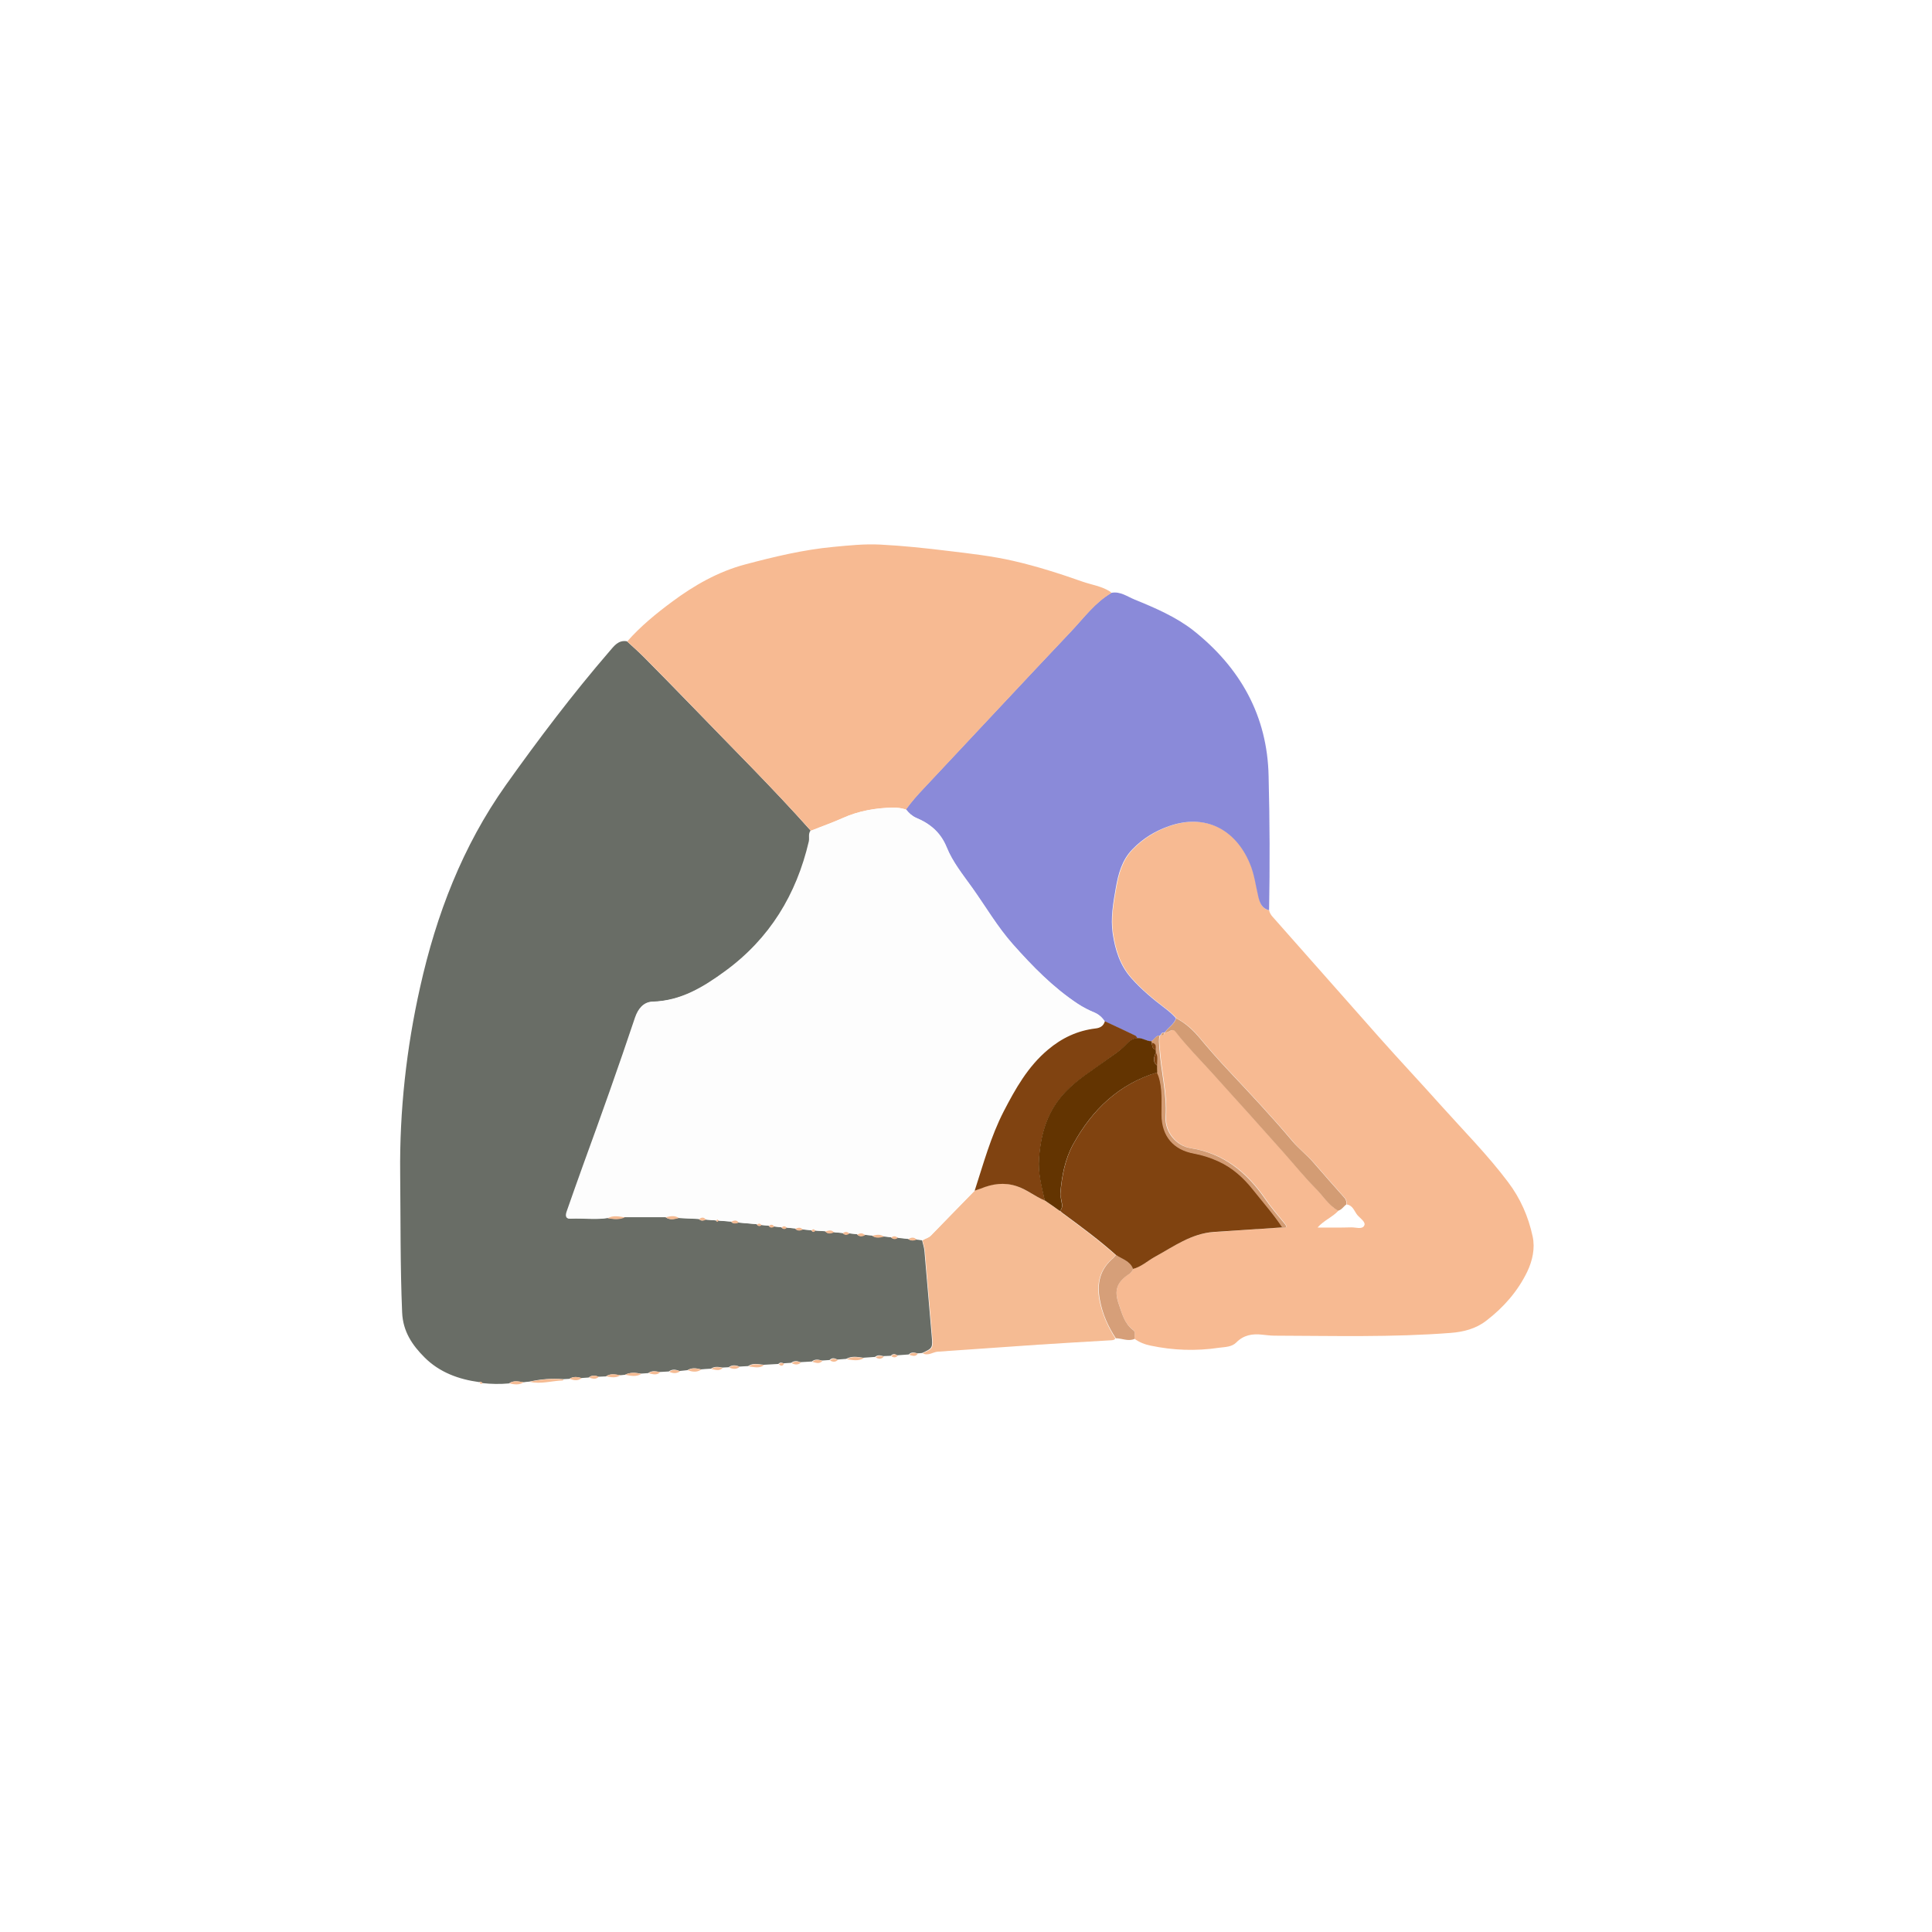
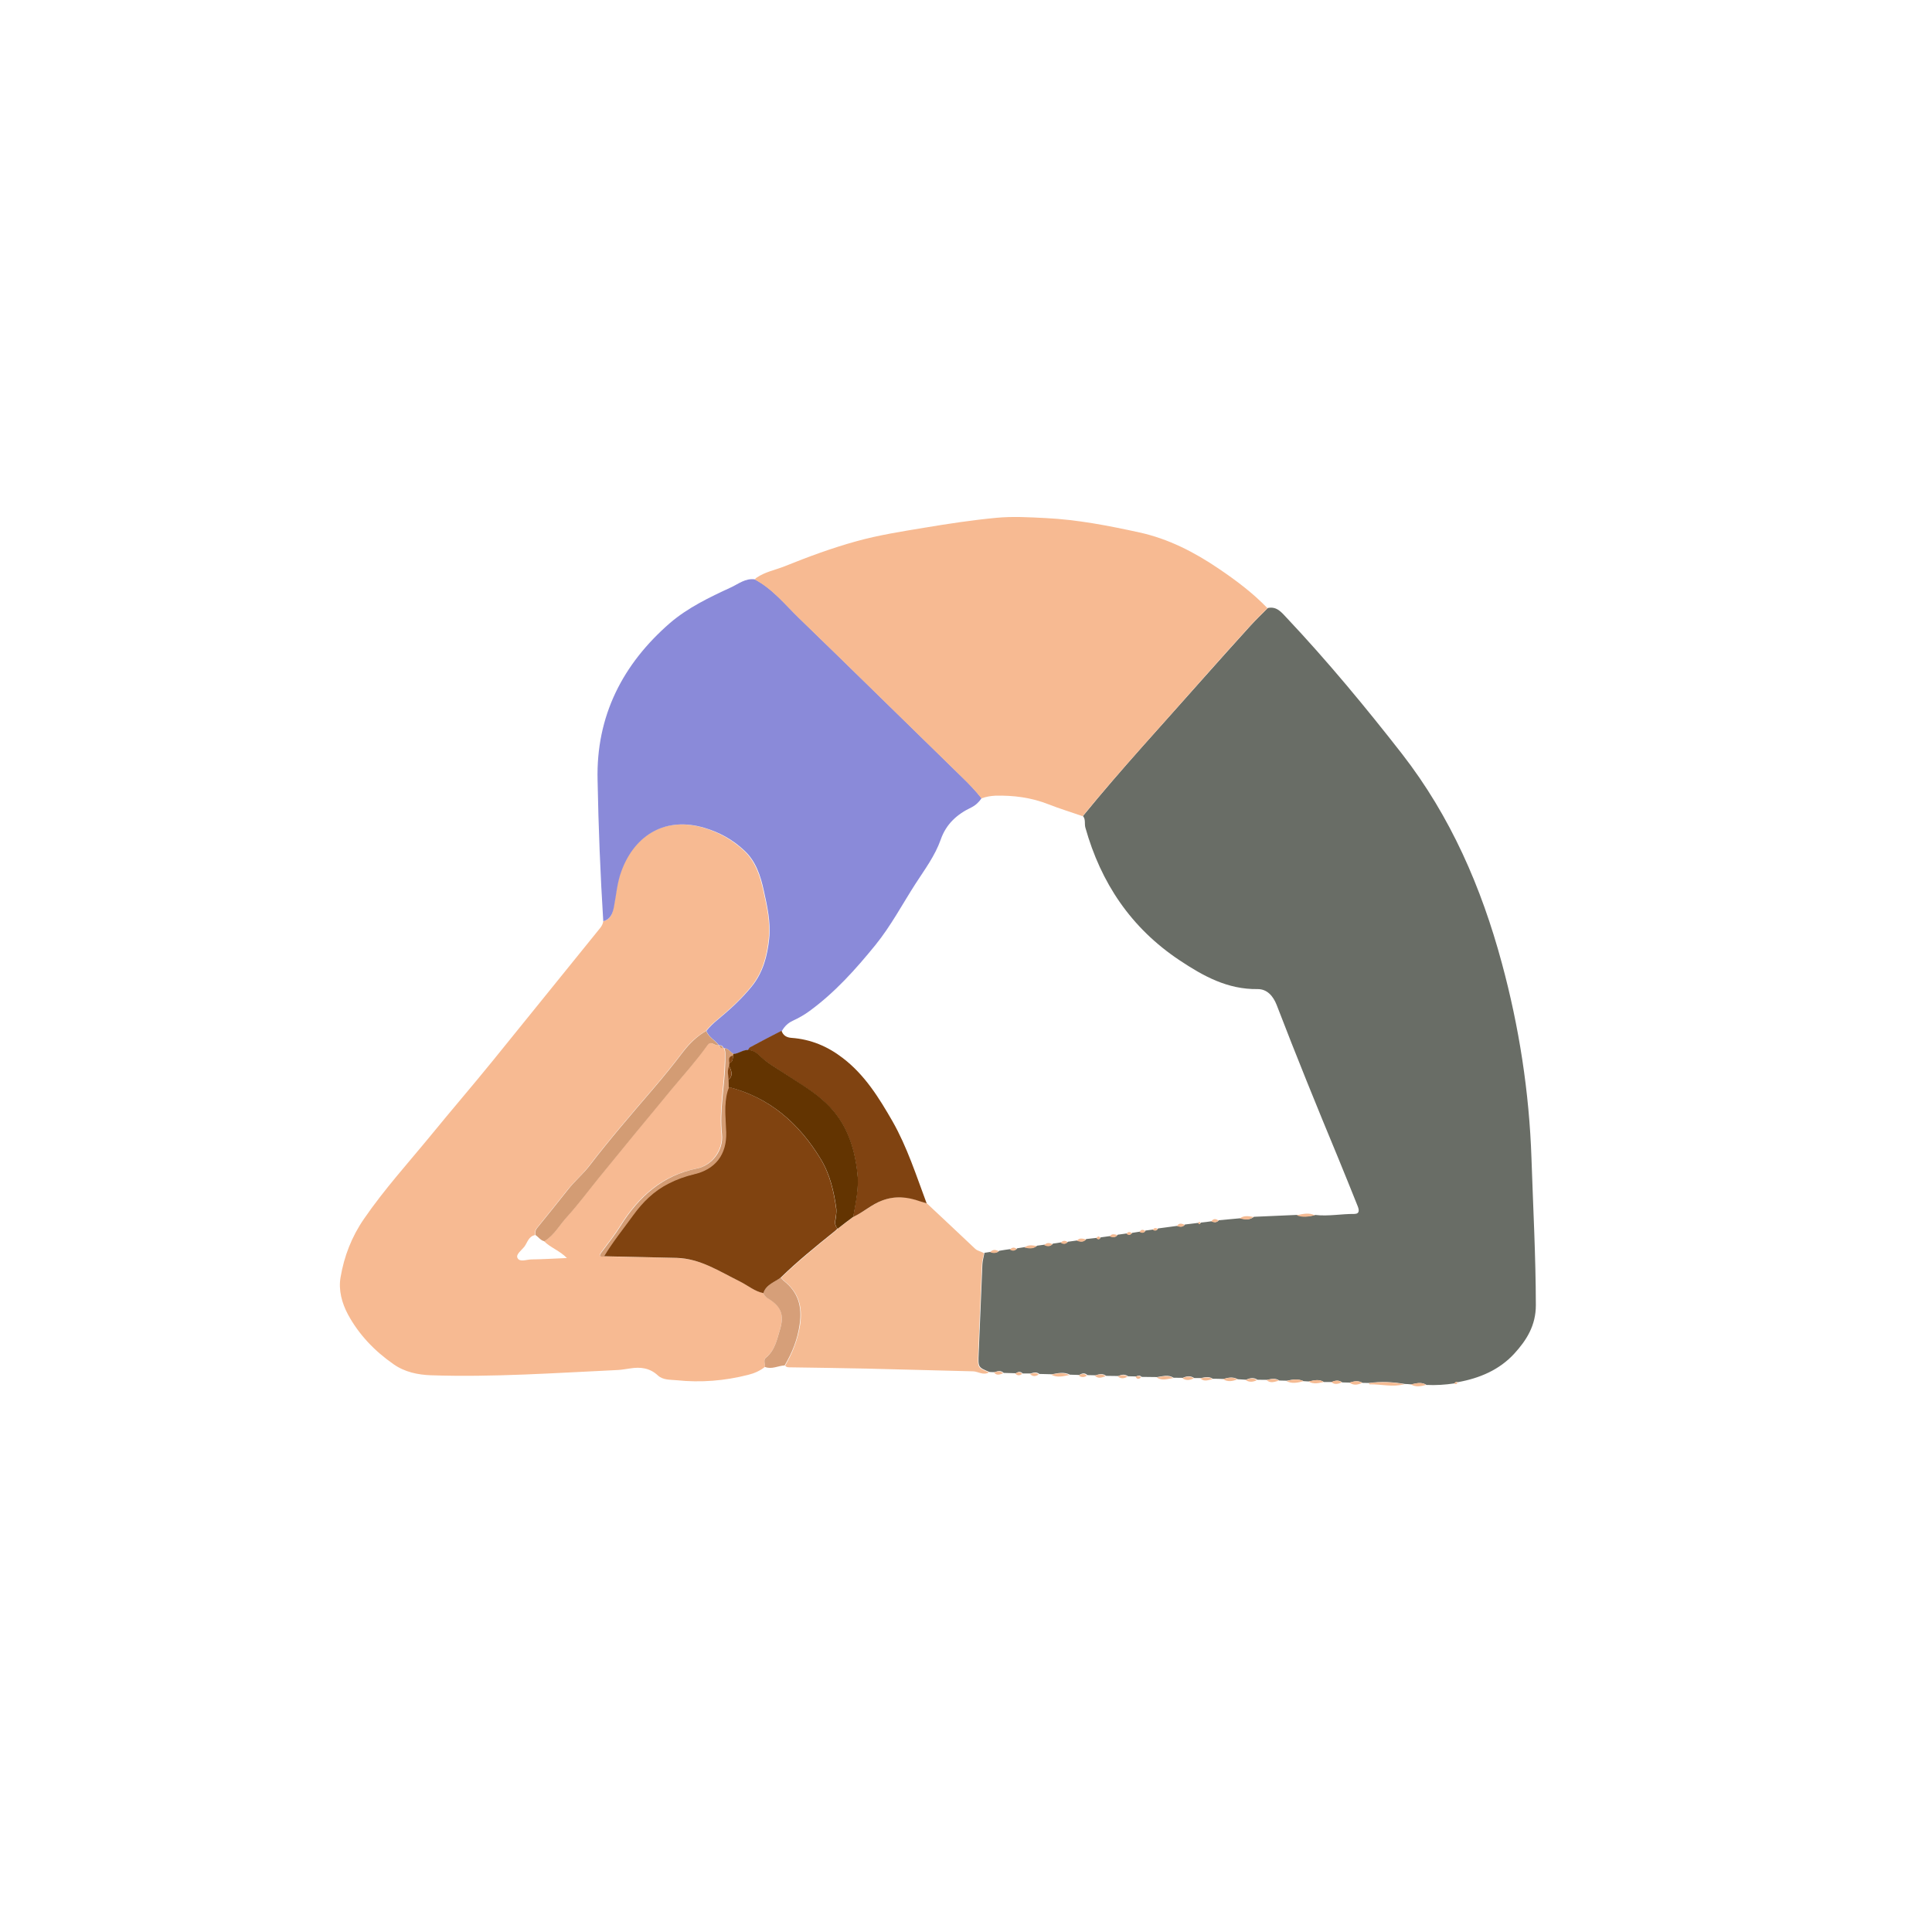
<svg xmlns="http://www.w3.org/2000/svg" width="500" height="500" viewBox="0 0 500 500" fill="none">
-   <path d="M161.774 355.786C161.351 355.828 160.97 355.87 160.546 355.913C159.276 355.743 158.006 355.362 156.821 356.209C156.186 356.251 155.551 356.251 154.916 356.294C154.027 355.955 153.138 355.828 152.334 356.505C151.699 356.548 151.106 356.59 150.471 356.632C149.413 356.336 148.354 356.167 147.338 356.844C146.788 356.886 146.28 356.886 145.729 356.929C142.808 356.675 139.887 356.929 137.009 357.564C136.501 357.606 135.95 357.648 135.442 357.733C134.172 357.521 132.902 357.183 131.717 358.029C129.431 358.241 127.145 358.199 124.816 357.945C124.605 357.648 124.351 357.521 124.012 357.691C118.678 356.971 113.725 355.151 109.873 351.298C106.697 348.123 104.284 344.61 104.073 339.656C103.565 327.634 103.692 315.611 103.565 303.63C103.395 287.416 105.173 271.287 108.73 255.454C112.921 236.7 119.694 219.004 130.913 203.172C139.379 191.276 148.185 179.634 157.71 168.585C158.895 167.23 159.996 165.579 162.24 165.96C163.721 167.315 165.245 168.669 166.685 170.109C170.834 174.3 174.94 178.491 179.046 182.724C189.333 193.392 199.917 203.849 209.781 214.94C209.103 215.787 209.527 216.845 209.315 217.777C206.098 231.535 199.197 242.881 187.682 251.305C182.01 255.454 176.21 259.01 168.844 259.222C166.515 259.306 165.118 261.085 164.356 263.286C160.081 276.071 155.551 288.771 150.937 301.429C149.497 305.408 148.1 309.388 146.703 313.367C146.364 314.298 146.153 315.399 147.55 315.357C150.725 315.187 153.942 315.695 157.117 315.187C158.641 315.484 160.123 315.653 161.605 314.976C165.118 314.976 168.674 314.976 172.188 314.976C173.247 315.78 174.432 315.484 175.575 315.187C177.311 315.272 179.046 315.357 180.824 315.441C181.375 316.034 181.967 315.907 182.602 315.611C183.491 315.695 184.38 315.78 185.269 315.822C185.439 316.161 185.65 316.246 185.862 315.865C186.963 315.949 188.063 316.034 189.164 316.119C189.714 316.796 190.392 316.627 191.069 316.373C192.636 316.5 194.244 316.669 195.811 316.796C196.107 317.304 196.53 317.346 196.996 317.008C197.631 317.05 198.266 317.135 198.901 317.177C199.282 317.812 199.79 317.643 200.298 317.389C200.933 317.473 201.568 317.516 202.203 317.6C202.626 318.108 203.05 318.108 203.515 317.685C204.277 317.77 204.997 317.812 205.759 317.897C206.309 318.616 206.987 318.447 207.664 318.151C208.426 318.235 209.188 318.278 209.95 318.362C210.246 318.828 210.543 318.87 210.924 318.447C211.771 318.489 212.66 318.574 213.506 318.616C214.184 319.378 214.988 319.167 215.75 318.87C216.512 318.955 217.274 318.997 218.036 319.082C218.586 319.632 219.137 319.59 219.729 319.167C220.407 319.251 221.084 319.336 221.719 319.378C222.354 320.056 223.031 319.929 223.751 319.548C224.386 319.59 225.021 319.675 225.614 319.717C226.545 320.437 227.603 320.225 228.619 319.929C229.254 320.013 229.889 320.056 230.524 320.14C231.032 320.691 231.625 320.691 232.218 320.267C233.149 320.352 234.038 320.437 234.97 320.564C235.647 321.156 236.367 321.029 237.086 320.733C237.594 320.775 238.102 320.86 238.61 320.902C238.822 321.834 239.161 322.807 239.245 323.739C239.88 330.978 240.473 338.259 241.108 345.499C241.404 348.885 241.404 348.885 238.653 350.155C238.229 350.198 237.848 350.24 237.425 350.24C236.621 350.028 235.859 349.817 235.181 350.536C234.208 350.621 233.192 350.663 232.218 350.748C231.625 350.367 231.075 350.282 230.524 350.875C229.889 350.917 229.212 350.917 228.577 350.96C227.857 350.748 227.138 350.579 226.46 351.171C225.444 351.256 224.428 351.298 223.412 351.383C221.888 351.171 220.407 350.875 218.967 351.679C218.205 351.722 217.443 351.806 216.724 351.849C216.004 351.468 215.327 351.298 214.692 351.976C214.057 352.018 213.379 352.06 212.744 352.103C211.855 351.891 210.924 351.637 210.119 352.357C209.146 352.399 208.13 352.484 207.156 352.526C206.309 352.187 205.505 352.103 204.743 352.695C204.108 352.738 203.431 352.78 202.796 352.822C202.288 352.611 201.822 352.526 201.441 352.992C200.171 353.076 198.901 353.119 197.673 353.203C196.276 353.076 194.879 352.653 193.609 353.542C192.847 353.584 192.128 353.627 191.366 353.669C190.434 353.288 189.46 353.161 188.571 353.838C188.021 353.881 187.513 353.881 186.963 353.923C185.947 353.754 184.931 353.542 183.999 354.219C183.153 354.262 182.264 354.304 181.417 354.389C180.232 354.092 179.046 353.881 177.903 354.6C177.226 354.685 176.549 354.727 175.871 354.812C174.94 354.431 173.966 354.262 173.077 354.939C172.315 354.981 171.511 355.024 170.749 355.066C169.733 354.897 168.674 354.643 167.743 355.362C167.108 355.405 166.515 355.447 165.88 355.489C164.61 355.278 163.171 355.066 161.774 355.786Z" fill="#696D66" />
-   <path d="M328.443 235.558C328.57 236.235 328.908 236.785 329.374 237.293C338.561 247.665 347.705 258.037 356.891 268.409C362.183 274.378 367.644 280.178 372.936 286.105C378.778 292.624 384.959 298.847 390.25 305.875C393.468 310.108 395.542 314.849 396.643 319.972C397.32 323.062 396.601 326.28 395.246 329.116C392.79 334.196 389.107 338.387 384.62 341.816C381.953 343.89 378.736 344.695 375.518 344.949C360.278 346.134 344.995 345.711 329.755 345.669C328.739 345.669 327.681 345.499 326.665 345.415C324.125 345.118 321.839 345.499 319.934 347.447C318.748 348.632 317.013 348.59 315.446 348.801C309.519 349.69 303.635 349.479 297.793 348.251C296.311 347.955 294.872 347.404 293.602 346.473C293.56 345.711 293.983 344.737 293.263 344.187C290.935 342.493 290.384 339.869 289.538 337.456C288.268 333.815 289.072 331.741 292.29 329.624C292.798 329.285 293.052 328.862 293.263 328.354C295.38 327.846 296.946 326.322 298.809 325.306C303.677 322.639 308.207 319.294 314.007 318.871C319.976 318.448 325.945 318.067 331.914 317.686C333.227 317.77 333.1 317.347 332.422 316.5C330.771 314.468 329.035 312.479 327.554 310.32C322.812 303.419 316.801 298.466 308.292 297.154C304.651 296.603 301.518 293.09 301.772 289.026C302.153 282.972 300.545 277.13 300.164 271.203C300.079 270.102 299.867 269.044 300.248 267.986C300.333 267.901 300.418 267.859 300.502 267.859C301.053 267.986 301.349 267.774 301.349 267.224C301.434 267.139 301.518 267.139 301.603 267.139C302.534 267.435 303.339 265.784 304.355 267.097C307.191 270.737 310.408 273.997 313.499 277.384C319.891 284.369 326.157 291.481 332.507 298.551C335.174 301.514 337.629 304.647 340.423 307.441C342.371 309.431 343.852 311.928 346.392 313.325C344.868 314.976 342.625 315.823 340.974 317.686C344.064 317.686 346.858 317.728 349.694 317.643C350.88 317.601 352.573 318.278 353.081 317.135C353.504 316.246 351.98 315.273 351.261 314.426C350.456 313.41 350.118 311.928 348.509 311.717C348.551 311.082 348.509 310.531 348.043 310.023C345.376 307.018 342.709 304.012 340.085 300.964C338.349 298.974 336.232 297.365 334.581 295.376C329.289 289.068 323.617 283.057 317.986 277.045C315.362 274.251 312.821 271.372 310.366 268.409C308.715 266.419 306.81 264.726 304.482 263.541C303.635 262.567 302.661 261.72 301.645 260.958C298.513 258.587 295.507 256.09 292.882 253.126C289.961 249.824 288.733 245.845 288.098 241.612C287.463 237.59 288.225 233.653 288.903 229.758C289.538 226.117 290.511 222.561 293.221 219.767C295.93 217.015 299.105 215.026 302.788 213.756C312.059 210.538 319.891 214.645 323.532 223.366C324.717 226.202 325.056 229.292 325.818 232.256C326.072 233.78 326.622 235.177 328.443 235.558Z" fill="#F7BA92" />
-   <path d="M328.443 235.558C326.665 235.177 326.072 233.78 325.691 232.256C324.971 229.292 324.633 226.202 323.405 223.365C319.722 214.645 311.933 210.538 302.661 213.756C298.978 215.026 295.803 216.973 293.094 219.767C290.385 222.519 289.411 226.117 288.776 229.758C288.098 233.653 287.379 237.59 287.971 241.611C288.606 245.845 289.834 249.824 292.755 253.126C295.38 256.09 298.386 258.587 301.518 260.958C302.534 261.72 303.508 262.567 304.355 263.54C303.847 265.107 302.365 265.869 301.476 267.139C301.391 267.139 301.307 267.181 301.222 267.223C300.756 267.181 300.502 267.435 300.375 267.858C300.291 267.858 300.206 267.901 300.121 267.985C299.063 268.028 298.724 269.129 297.878 269.51C296.608 269.467 295.592 268.578 294.279 268.705C294.11 268.451 293.983 268.113 293.729 268.028C291.104 266.758 288.437 265.53 285.812 264.302C285.135 263.244 284.288 262.482 283.061 261.974C281.621 261.381 280.182 260.662 278.87 259.773C272.435 255.497 267.101 250.036 262.021 244.321C258.041 239.833 254.993 234.626 251.522 229.716C249.109 226.329 246.442 223.069 244.875 219.174C243.394 215.449 240.642 213.163 237.044 211.639C235.985 211.173 235.096 210.411 234.419 209.48C235.816 207.533 237.382 205.755 239.033 204.019C251.776 190.472 264.434 176.84 277.219 163.336C280.521 159.864 283.357 155.885 287.59 153.43C289.919 152.964 291.739 154.403 293.644 155.165C298.936 157.324 304.355 159.653 308.842 163.166C320.907 172.734 328.019 185.18 328.316 200.928C328.612 212.486 328.654 224.043 328.443 235.558Z" fill="#8A8AD9" />
-   <path d="M287.633 153.471C283.4 155.969 280.521 159.906 277.261 163.377C264.476 176.882 251.818 190.513 239.076 204.06C237.425 205.796 235.858 207.574 234.461 209.521C233.361 209.183 232.218 209.013 231.032 209.013C226.545 209.098 222.185 209.86 218.036 211.723C215.369 212.908 212.575 213.882 209.865 214.983C199.959 203.891 189.418 193.477 179.131 182.766C175.024 178.533 170.918 174.3 166.769 170.151C165.33 168.711 163.806 167.399 162.324 166.002C165.753 162.107 169.733 158.848 173.839 155.8C179.639 151.482 185.862 147.925 192.889 146.063C200.382 144.073 207.96 142.253 215.707 141.533C219.729 141.152 223.751 140.729 227.815 140.94C233.742 141.237 239.626 141.872 245.511 142.591C251.141 143.269 256.814 143.904 262.317 145.174C268.413 146.571 274.34 148.476 280.224 150.55C282.553 151.355 285.051 151.693 287.21 153.048C287.421 153.175 287.548 153.344 287.633 153.471Z" fill="#F7BA92" />
-   <path d="M238.78 350.239C241.531 348.969 241.531 348.969 241.235 345.582C240.6 338.343 240.007 331.061 239.372 323.822C239.288 322.849 238.949 321.917 238.737 320.986C239.415 320.52 240.304 320.393 240.896 319.758C244.664 315.863 248.432 312.011 252.2 308.159C252.708 307.947 253.216 307.778 253.724 307.566C256.729 306.338 259.735 305.873 262.995 306.931C265.662 307.82 267.778 309.64 270.318 310.656C271.631 311.588 272.943 312.477 274.256 313.408C274.594 313.662 274.891 313.958 275.229 314.212C279.844 317.599 284.416 321.028 288.691 324.796C288.48 325.092 288.268 325.389 287.972 325.643C284.585 328.564 283.696 332.162 284.543 336.522C285.262 340.121 286.702 343.338 288.649 346.386C288.437 346.767 288.099 346.81 287.718 346.852C281.41 347.233 275.145 347.572 268.837 347.995C260.116 348.588 251.395 349.223 242.674 349.815C241.447 349.9 240.219 351.001 238.78 350.239Z" fill="#F5BB93" />
-   <path d="M288.775 346.345C286.786 343.297 285.346 340.122 284.669 336.481C283.822 332.121 284.669 328.523 288.098 325.602C288.352 325.348 288.564 325.051 288.818 324.755C290.384 325.856 292.459 326.321 293.263 328.396C293.051 328.904 292.755 329.327 292.289 329.666C289.072 331.782 288.267 333.857 289.537 337.497C290.384 339.91 290.977 342.535 293.263 344.229C293.983 344.737 293.559 345.71 293.602 346.515C291.951 347.234 290.384 346.345 288.775 346.345Z" fill="#D69F79" />
-   <path d="M137.094 357.605C139.972 356.97 142.894 356.716 145.815 356.97C145.772 357.097 145.73 357.267 145.645 357.267C142.809 357.351 139.972 358.283 137.094 357.605Z" fill="#F5BB93" />
-   <path d="M161.773 355.785C163.17 355.065 164.567 355.277 166.007 355.573C164.652 356.377 163.213 356.081 161.773 355.785Z" fill="#F5BB93" />
-   <path d="M219.136 351.764C220.575 350.959 222.099 351.256 223.581 351.467C222.141 352.356 220.617 351.975 219.136 351.764Z" fill="#F5BB93" />
-   <path d="M193.693 353.626C195.006 352.737 196.403 353.16 197.757 353.288C196.487 354.261 195.09 353.753 193.693 353.626Z" fill="#F5BB93" />
-   <path d="M131.802 358.029C132.987 357.182 134.257 357.521 135.527 357.732C134.342 358.537 133.072 358.283 131.802 358.029Z" fill="#F5BB93" />
-   <path d="M177.987 354.642C179.13 353.922 180.316 354.134 181.501 354.43C180.358 355.235 179.173 355.023 177.987 354.642Z" fill="#F5BB93" />
-   <path d="M156.863 356.209C158.049 355.363 159.319 355.701 160.589 355.913C159.403 356.717 158.133 356.421 156.863 356.209Z" fill="#F5BB93" />
-   <path d="M147.423 356.844C148.439 356.167 149.497 356.336 150.556 356.633C149.54 357.479 148.481 357.225 147.423 356.844Z" fill="#F5BB93" />
-   <path d="M188.655 353.922C189.544 353.245 190.476 353.372 191.449 353.753C190.56 354.472 189.629 354.303 188.655 353.922Z" fill="#F5BB93" />
-   <path d="M184.084 354.303C185.015 353.626 186.031 353.838 187.047 354.007C186.158 354.938 185.1 354.473 184.084 354.303Z" fill="#F5BB93" />
-   <path d="M173.204 355.024C174.093 354.347 175.024 354.516 175.998 354.897C175.067 355.532 174.135 355.447 173.204 355.024Z" fill="#F5BB93" />
-   <path d="M167.87 355.405C168.801 354.685 169.817 354.939 170.876 355.108C169.944 356.04 168.928 355.616 167.87 355.405Z" fill="#F5BB93" />
-   <path d="M210.246 352.442C211.05 351.722 211.982 351.934 212.871 352.188C212.066 353.077 211.177 352.696 210.246 352.442Z" fill="#F5BB93" />
-   <path d="M204.87 352.78C205.632 352.23 206.436 352.272 207.283 352.611C206.521 353.33 205.717 353.203 204.87 352.78Z" fill="#F5BB93" />
-   <path d="M152.419 356.505C153.223 355.828 154.112 355.955 155.001 356.293C154.197 357.098 153.308 356.801 152.419 356.505Z" fill="#F5BB93" />
-   <path d="M214.818 352.102C215.453 351.425 216.131 351.594 216.85 351.975C216.215 352.525 215.538 352.525 214.818 352.102Z" fill="#F5BB93" />
-   <path d="M226.63 351.298C227.265 350.706 227.985 350.875 228.747 351.087C228.069 351.849 227.35 351.722 226.63 351.298Z" fill="#F5BB93" />
-   <path d="M235.309 350.62C235.986 349.901 236.79 350.112 237.552 350.324C236.917 351.213 236.113 350.874 235.309 350.62Z" fill="#F5BB93" />
-   <path d="M230.651 350.96C231.159 350.367 231.752 350.452 232.345 350.833C231.837 351.426 231.244 351.383 230.651 350.96Z" fill="#F5BB93" />
-   <path d="M201.568 353.076C201.992 352.61 202.457 352.695 202.923 352.907C202.542 353.626 202.076 353.542 201.568 353.076Z" fill="#F5BB93" />
-   <path d="M124.097 357.732C124.435 357.521 124.689 357.648 124.901 357.986C124.562 358.24 124.266 358.198 124.097 357.732Z" fill="#F5BB93" />
-   <path d="M252.242 308.159C248.474 312.012 244.706 315.864 240.939 319.759C240.304 320.394 239.457 320.521 238.78 320.987C238.272 320.944 237.764 320.86 237.256 320.817C236.62 320.098 235.901 320.225 235.139 320.648C234.207 320.563 233.318 320.479 232.387 320.352C231.879 319.801 231.286 319.801 230.694 320.225C230.059 320.14 229.424 320.098 228.789 320.013C227.857 319.251 226.799 319.59 225.783 319.759C225.148 319.717 224.513 319.632 223.92 319.59C223.285 318.912 222.608 319.039 221.888 319.42C221.211 319.336 220.534 319.251 219.899 319.209C219.348 318.658 218.798 318.658 218.205 319.124C217.443 319.039 216.681 318.997 215.919 318.912C215.242 318.108 214.437 318.447 213.675 318.658C212.829 318.616 211.94 318.531 211.093 318.489C210.797 317.981 210.5 317.981 210.119 318.404C209.357 318.32 208.595 318.277 207.833 318.193C207.283 317.388 206.606 317.727 205.928 317.939C205.166 317.854 204.447 317.812 203.685 317.727C203.261 317.177 202.838 317.219 202.372 317.642C201.737 317.558 201.102 317.515 200.467 317.431C200.086 316.796 199.621 316.796 199.07 317.219C198.435 317.177 197.8 317.092 197.165 317.05C196.869 316.499 196.446 316.542 195.98 316.838C194.413 316.711 192.805 316.542 191.238 316.415C190.73 315.568 190.011 315.907 189.333 316.161C188.233 316.076 187.132 315.991 186.031 315.907C185.862 315.483 185.65 315.441 185.439 315.864C184.55 315.78 183.661 315.695 182.772 315.653C182.264 314.891 181.629 315.06 180.994 315.483C179.258 315.399 177.522 315.314 175.744 315.229C174.643 314.467 173.5 314.764 172.357 315.018C168.844 315.018 165.288 315.018 161.774 315.018C160.25 314.764 158.768 314.425 157.287 315.229C154.111 315.737 150.936 315.229 147.719 315.399C146.28 315.483 146.534 314.383 146.872 313.409C148.269 309.429 149.666 305.45 151.106 301.471C155.72 288.813 160.208 276.113 164.526 263.328C165.288 261.126 166.685 259.306 169.013 259.264C176.337 259.052 182.179 255.496 187.852 251.347C199.367 242.923 206.267 231.577 209.484 217.819C209.696 216.887 209.315 215.829 209.95 214.982C212.659 213.924 215.453 212.95 218.121 211.723C222.269 209.86 226.587 209.098 231.117 209.013C232.302 208.971 233.445 209.14 234.546 209.521C235.266 210.453 236.112 211.215 237.171 211.68C240.769 213.162 243.479 215.49 245.003 219.216C246.569 223.11 249.236 226.37 251.649 229.757C255.12 234.625 258.169 239.875 262.148 244.362C267.228 250.077 272.562 255.581 278.997 259.814C280.309 260.661 281.749 261.423 283.188 262.015C284.373 262.523 285.262 263.285 285.94 264.344C285.601 265.571 284.712 266.079 283.527 266.206C278.87 266.799 274.806 268.704 271.207 271.71C266 276.113 262.783 281.828 259.735 287.712C256.39 294.232 254.485 301.259 252.242 308.159Z" fill="#FDFDFD" />
-   <path d="M157.244 315.272C158.683 314.467 160.208 314.806 161.732 315.06C160.292 315.737 158.768 315.526 157.244 315.272Z" fill="#F5BB93" />
-   <path d="M172.314 315.018C173.457 314.764 174.6 314.468 175.701 315.23C174.558 315.526 173.415 315.865 172.314 315.018Z" fill="#F5BB93" />
-   <path d="M225.741 319.802C226.757 319.59 227.816 319.294 228.747 320.056C227.731 320.31 226.673 320.564 225.741 319.802Z" fill="#F5BB93" />
-   <path d="M221.847 319.505C222.566 319.124 223.244 318.997 223.879 319.674C223.159 320.055 222.439 320.14 221.847 319.505Z" fill="#F5BB93" />
-   <path d="M213.591 318.701C214.395 318.489 215.2 318.151 215.835 318.955C215.03 319.251 214.268 319.463 213.591 318.701Z" fill="#F5BB93" />
-   <path d="M235.097 320.648C235.859 320.224 236.578 320.097 237.213 320.817C236.494 321.114 235.732 321.198 235.097 320.648Z" fill="#F5BB93" />
-   <path d="M180.909 315.484C181.544 315.061 182.137 314.891 182.687 315.653C182.052 315.95 181.46 316.077 180.909 315.484Z" fill="#F5BB93" />
-   <path d="M189.248 316.16C189.925 315.906 190.603 315.568 191.153 316.414C190.476 316.668 189.798 316.838 189.248 316.16Z" fill="#F5BB93" />
-   <path d="M230.651 320.266C231.244 319.843 231.794 319.801 232.345 320.393C231.752 320.774 231.202 320.817 230.651 320.266Z" fill="#F5BB93" />
-   <path d="M205.845 317.981C206.522 317.77 207.199 317.473 207.75 318.235C207.072 318.532 206.395 318.659 205.845 317.981Z" fill="#F5BB93" />
-   <path d="M218.121 319.166C218.714 318.701 219.264 318.701 219.814 319.251C219.222 319.674 218.671 319.717 218.121 319.166Z" fill="#F5BB93" />
-   <path d="M198.985 317.261C199.536 316.838 200.001 316.838 200.382 317.473C199.874 317.727 199.366 317.896 198.985 317.261Z" fill="#F5BB93" />
-   <path d="M202.288 317.685C202.754 317.262 203.219 317.22 203.6 317.77C203.135 318.193 202.711 318.193 202.288 317.685Z" fill="#F5BB93" />
-   <path d="M195.896 316.88C196.361 316.626 196.785 316.542 197.081 317.092C196.615 317.431 196.192 317.388 195.896 316.88Z" fill="#F5BB93" />
-   <path d="M210.035 318.447C210.374 318.024 210.713 318.024 211.009 318.532C210.628 318.955 210.289 318.913 210.035 318.447Z" fill="#F5BB93" />
-   <path d="M185.354 315.907C185.566 315.526 185.778 315.526 185.947 315.949C185.693 316.288 185.524 316.245 185.354 315.907Z" fill="#F5BB93" />
-   <path d="M293.222 328.396C292.46 326.322 290.343 325.856 288.777 324.756C284.501 320.945 279.929 317.559 275.314 314.172C274.976 313.918 274.637 313.664 274.341 313.368C275.188 312.521 274.849 311.505 274.679 310.574C274.552 309.896 274.383 309.261 274.468 308.584C274.849 304.224 275.653 299.948 277.77 296.095C282.681 287.205 289.539 280.559 299.53 277.511C299.657 277.849 299.826 278.188 299.953 278.527C301.011 281.786 300.673 285.173 300.715 288.518C300.8 293.979 303.763 297.492 309.097 298.466C311.256 298.847 313.373 299.524 315.362 300.456C319.003 302.107 321.924 304.732 324.38 307.822C326.962 311.082 329.714 314.172 332 317.643C326.031 318.024 320.062 318.448 314.092 318.829C308.293 319.252 303.763 322.596 298.895 325.264C296.905 326.364 295.338 327.888 293.222 328.396Z" fill="#804310" />
-   <path d="M301.519 267.137C302.408 265.867 303.889 265.105 304.397 263.539C306.726 264.724 308.631 266.46 310.282 268.407C312.737 271.371 315.277 274.25 317.902 277.044C323.532 283.055 329.205 289.066 334.497 295.374C336.19 297.364 338.307 298.973 340 300.962C342.625 304.01 345.292 307.016 347.959 310.022C348.425 310.53 348.467 311.08 348.425 311.715C347.705 312.223 347.239 313.112 346.308 313.324C343.768 311.927 342.329 309.387 340.339 307.439C337.545 304.603 335.047 301.513 332.422 298.549C326.115 291.48 319.807 284.41 313.414 277.382C310.324 273.996 307.107 270.736 304.27 267.095C303.254 265.783 302.45 267.476 301.519 267.137Z" fill="#D39C74" />
-   <path d="M331.872 317.727C329.586 314.255 326.834 311.165 324.252 307.905C321.797 304.815 318.918 302.19 315.235 300.539C313.203 299.608 311.128 298.973 308.969 298.55C303.635 297.576 300.672 294.062 300.587 288.601C300.545 285.257 300.884 281.87 299.825 278.61C299.698 278.272 299.571 277.933 299.402 277.594C299.402 277.002 299.402 276.367 299.36 275.774C299.444 274.631 299.656 273.53 299.063 272.429C299.021 272.175 299.021 271.964 298.979 271.71C299.106 270.821 299.19 270.016 297.963 269.847C297.963 269.72 297.92 269.635 297.878 269.508C298.682 269.127 299.063 268.027 300.122 267.984C299.783 269.043 299.995 270.101 300.037 271.202C300.418 277.171 302.027 283.013 301.646 289.024C301.392 293.088 304.524 296.602 308.165 297.153C316.632 298.465 322.686 303.418 327.427 310.318C328.909 312.477 330.644 314.467 332.296 316.499C333.058 317.388 333.185 317.812 331.872 317.727Z" fill="#D39C74" />
-   <path d="M300.46 267.899C300.587 267.476 300.841 267.222 301.307 267.264C301.264 267.815 300.968 268.026 300.46 267.899Z" fill="#D39C74" />
-   <path d="M252.242 308.159C254.486 301.258 256.391 294.189 259.735 287.669C262.783 281.785 266.001 276.027 271.208 271.667C274.806 268.619 278.87 266.714 283.527 266.163C284.712 266.036 285.601 265.528 285.94 264.301C288.607 265.528 291.232 266.756 293.857 268.026C294.111 268.153 294.195 268.492 294.407 268.704C293.052 268.746 292.163 269.593 291.316 270.482C289.835 272.048 287.972 273.149 286.279 274.419C282.723 277.043 278.913 279.329 275.78 282.589C271.081 287.5 269.387 293.384 268.922 299.861C268.625 303.587 269.641 307.1 270.403 310.699C267.863 309.683 265.747 307.82 263.08 306.973C259.82 305.915 256.814 306.381 253.809 307.608C253.258 307.778 252.75 307.989 252.242 308.159Z" fill="#804311" />
-   <path d="M270.361 310.657C269.557 307.101 268.583 303.545 268.88 299.819C269.345 293.342 271.039 287.458 275.738 282.547C278.87 279.287 282.638 277.001 286.237 274.376C287.972 273.106 289.793 272.006 291.274 270.439C292.121 269.55 293.01 268.704 294.365 268.661C295.635 268.534 296.693 269.466 297.963 269.466C298.005 269.55 298.048 269.677 298.048 269.804C298.217 270.524 298.132 271.371 299.064 271.667C299.106 271.921 299.106 272.133 299.148 272.387C298.683 273.53 298.175 274.715 299.445 275.731C299.445 276.324 299.445 276.959 299.487 277.551C289.539 280.557 282.638 287.204 277.727 296.136C275.611 299.988 274.806 304.264 274.425 308.625C274.383 309.302 274.552 309.937 274.637 310.614C274.806 311.546 275.145 312.562 274.298 313.408C273.028 312.477 271.716 311.588 270.361 310.657Z" fill="#633401" />
-   <path d="M299.445 275.732C298.217 274.716 298.683 273.573 299.149 272.388C299.741 273.488 299.487 274.631 299.445 275.732Z" fill="#804310" />
-   <path d="M299.064 271.71C298.133 271.414 298.217 270.567 298.048 269.848C299.233 269.975 299.191 270.821 299.064 271.71Z" fill="#804310" />
+   <path d="M337.394 357.445C337.842 357.47 338.246 357.497 338.694 357.522C340.025 357.285 341.346 356.825 342.635 357.662C343.307 357.678 343.976 357.648 344.647 357.663C345.569 357.265 346.5 357.09 347.379 357.767C348.051 357.782 348.678 357.799 349.349 357.815C350.451 357.453 351.559 357.226 352.661 357.893C353.243 357.912 353.779 357.888 354.361 357.907C357.429 357.504 360.52 357.637 363.584 358.173C364.122 358.194 364.704 358.213 365.243 358.279C366.572 357.997 367.895 357.581 369.184 358.419C371.604 358.536 374.012 358.386 376.455 358.01C376.664 357.688 376.926 357.542 377.291 357.705C382.881 356.699 388.018 354.551 391.901 350.312C395.101 346.817 397.482 343.001 397.476 337.77C397.455 325.072 396.764 312.403 396.343 299.768C395.771 282.667 393.15 265.746 388.668 249.219C383.381 229.643 375.421 211.302 362.861 195.13C353.385 182.982 343.563 171.117 333.01 159.91C331.698 158.536 330.461 156.847 328.113 157.352C326.614 158.849 325.07 160.348 323.619 161.932C319.44 166.542 315.305 171.15 311.172 175.803C300.821 187.526 290.148 199.04 280.263 211.189C281.017 212.05 280.619 213.186 280.886 214.158C284.914 228.513 292.714 240.154 305.243 248.502C311.416 252.613 317.694 256.093 325.47 255.975C327.928 255.956 329.483 257.766 330.388 260.051C335.488 273.331 340.851 286.51 346.302 299.64C348.004 303.769 349.661 307.899 351.318 312.03C351.718 312.996 351.992 314.146 350.517 314.166C347.162 314.135 343.794 314.819 340.423 314.431C338.83 314.814 337.276 315.061 335.683 314.416C331.979 314.578 328.23 314.743 324.526 314.906C323.447 315.803 322.184 315.545 320.965 315.286C319.139 315.455 317.313 315.625 315.443 315.796C314.89 316.447 314.26 316.34 313.576 316.057C312.643 316.188 311.71 316.318 310.775 316.404C310.612 316.769 310.393 316.868 310.152 316.476C308.995 316.616 307.839 316.756 306.683 316.897C306.134 317.636 305.412 317.489 304.686 317.253C303.041 317.459 301.353 317.712 299.707 317.919C299.418 318.468 298.974 318.532 298.467 318.197C297.8 318.271 297.134 318.389 296.467 318.463C296.095 319.15 295.551 318.995 295.004 318.751C294.338 318.87 293.671 318.944 293.006 319.062C292.583 319.618 292.136 319.637 291.626 319.213C290.827 319.337 290.07 319.415 289.27 319.54C288.724 320.324 288.002 320.177 287.274 319.896C286.475 320.02 285.673 320.1 284.874 320.225C284.583 320.729 284.272 320.788 283.851 320.359C282.961 320.443 282.027 320.573 281.137 320.657C280.458 321.492 279.6 321.306 278.783 321.029C277.984 321.153 277.182 321.233 276.383 321.358C275.828 321.963 275.246 321.944 274.602 321.525C273.892 321.646 273.182 321.767 272.514 321.841C271.876 322.584 271.156 322.482 270.38 322.113C269.712 322.187 269.047 322.306 268.424 322.378C267.475 323.18 266.35 323.006 265.265 322.74C264.6 322.859 263.932 322.933 263.267 323.052C262.757 323.655 262.132 323.683 261.487 323.264C260.509 323.396 259.576 323.527 258.6 323.704C257.914 324.36 257.149 324.259 256.377 323.98C255.843 324.048 255.311 324.161 254.778 324.229C254.598 325.221 254.286 326.263 254.24 327.249C253.905 334.91 253.618 342.613 253.284 350.274C253.128 353.858 253.128 353.858 256.088 355.07C256.536 355.095 256.94 355.122 257.386 355.102C258.224 354.842 259.018 354.583 259.765 355.311C260.795 355.355 261.868 355.352 262.899 355.397C263.506 354.967 264.082 354.853 264.69 355.452C265.361 355.467 266.075 355.436 266.747 355.451C267.495 355.195 268.246 354.983 268.988 355.576C270.063 355.618 271.136 355.616 272.211 355.658C273.808 355.364 275.356 354.983 276.911 355.765C277.716 355.774 278.523 355.828 279.284 355.839C280.025 355.404 280.731 355.195 281.432 355.879C282.103 355.894 282.819 355.908 283.491 355.923C284.418 355.659 285.388 355.348 286.269 356.069C287.298 356.069 288.373 356.111 289.401 356.11C290.278 355.714 291.122 355.588 291.953 356.177C292.624 356.192 293.34 356.206 294.012 356.221C294.537 355.974 295.024 355.863 295.448 356.337C296.79 356.367 298.131 356.353 299.429 356.385C300.896 356.187 302.349 355.676 303.729 356.554C304.535 356.564 305.295 356.575 306.101 356.584C307.065 356.139 308.085 355.96 309.054 356.633C309.636 356.653 310.172 356.629 310.754 356.648C311.817 356.423 312.878 356.152 313.891 356.823C314.786 356.829 315.725 356.832 316.622 356.882C317.858 356.515 319.097 356.237 320.336 356.943C321.054 357.001 321.77 357.014 322.488 357.072C323.452 356.627 324.47 356.403 325.439 357.076C326.244 357.086 327.094 357.093 327.899 357.102C328.963 356.877 330.067 356.56 331.082 357.276C331.753 357.291 332.38 357.308 333.051 357.323C334.38 357.041 335.888 356.751 337.394 357.445Z" fill="#696D66" />
+   <path d="M156.124 238.419C156.021 239.139 155.69 239.735 155.222 240.292C146.018 251.651 136.859 263.009 127.654 274.368C122.352 280.906 116.864 287.273 111.56 293.766C105.703 300.909 99.475 307.756 94.222 315.409C91.026 320.021 89.059 325.115 88.136 330.566C87.565 333.856 88.472 337.214 90.032 340.141C92.856 345.383 96.932 349.631 101.822 353.038C104.729 355.101 108.158 355.8 111.562 355.919C127.683 356.463 143.775 355.309 159.839 354.559C160.91 354.512 162.018 354.284 163.085 354.148C165.749 353.718 168.177 354.014 170.275 355.978C171.58 357.173 173.407 357.048 175.068 357.199C181.358 357.861 187.551 357.366 193.653 355.801C195.201 355.42 196.693 354.773 197.989 353.733C197.998 352.927 197.507 351.92 198.24 351.307C200.616 349.414 201.075 346.622 201.856 344.039C203.026 340.142 202.082 337.992 198.592 335.91C198.041 335.576 197.754 335.142 197.507 334.616C195.252 334.178 193.53 332.644 191.519 331.659C186.264 329.073 181.334 325.757 175.2 325.58C168.888 325.41 162.577 325.284 156.267 325.159C154.887 325.309 155.002 324.857 155.677 323.933C157.323 321.714 159.061 319.537 160.523 317.192C165.202 309.698 171.31 304.198 180.219 302.42C184.032 301.672 187.171 297.822 186.716 293.55C186.034 287.186 187.459 280.952 187.586 274.687C187.624 273.523 187.799 272.397 187.348 271.299C187.255 271.214 187.164 271.173 187.074 271.177C186.5 271.336 186.178 271.127 186.152 270.547C186.059 270.461 185.97 270.465 185.881 270.469C184.912 270.825 183.988 269.121 182.978 270.552C180.156 274.521 176.915 278.107 173.814 281.82C167.399 289.48 161.123 297.267 154.756 305.014C152.082 308.262 149.638 311.678 146.822 314.753C144.862 316.941 143.415 319.643 140.802 321.233C142.485 322.903 144.89 323.691 146.717 325.579C143.459 325.722 140.515 325.896 137.521 325.938C136.27 325.948 134.516 326.741 133.927 325.559C133.44 324.642 135.001 323.545 135.721 322.619C136.522 321.51 136.81 319.933 138.496 319.635C138.422 318.968 138.441 318.385 138.909 317.828C141.581 314.536 144.254 311.244 146.879 307.909C148.617 305.731 150.774 303.937 152.422 301.763C157.709 294.869 163.411 288.269 169.068 281.671C171.706 278.604 174.25 275.451 176.701 272.214C178.35 270.04 180.28 268.166 182.679 266.809C183.527 265.743 184.514 264.806 185.55 263.955C188.743 261.311 191.795 258.539 194.425 255.293C197.352 251.677 198.462 247.425 198.935 242.933C199.418 238.664 198.433 234.548 197.538 230.474C196.7 226.665 195.509 222.962 192.524 220.142C189.54 217.366 186.101 215.416 182.159 214.247C172.236 211.285 164.17 215.976 160.736 225.339C159.618 228.384 159.404 231.657 158.738 234.816C158.541 236.435 158.025 237.933 156.124 238.419Z" fill="#F7BA92" />
+   <path d="M156.124 238.418C157.98 237.934 158.54 236.433 158.871 234.809C159.493 231.652 159.707 228.378 160.87 225.331C164.349 215.967 172.37 211.278 182.293 214.24C186.234 215.408 189.672 217.314 192.657 220.134C195.641 222.91 196.834 226.658 197.672 230.467C198.566 234.541 199.507 238.658 199.069 242.926C198.595 247.418 197.485 251.67 194.559 255.286C191.929 258.532 188.876 261.304 185.683 263.948C184.648 264.798 183.66 265.736 182.813 266.802C183.421 268.429 185.018 269.164 186.014 270.462C186.104 270.458 186.195 270.499 186.286 270.539C186.775 270.473 187.054 270.729 187.208 271.17C187.297 271.166 187.388 271.206 187.482 271.292C188.599 271.287 189.007 272.432 189.918 272.794C191.254 272.691 192.284 271.707 193.674 271.78C193.84 271.504 193.959 271.141 194.223 271.04C196.931 269.58 199.685 268.162 202.396 266.746C203.061 265.599 203.918 264.757 205.189 264.165C206.679 263.473 208.163 262.648 209.505 261.65C216.09 256.844 221.461 250.84 226.552 244.58C230.539 239.665 233.511 234.035 236.943 228.697C239.33 225.015 241.991 221.455 243.462 217.277C244.851 213.281 247.646 210.744 251.369 208.97C252.463 208.43 253.365 207.586 254.036 206.573C252.473 204.584 250.74 202.783 248.919 201.029C234.858 187.338 220.883 173.554 206.78 159.909C203.138 156.403 199.964 152.339 195.387 149.946C192.911 149.563 191.059 151.165 189.086 152.057C183.607 154.578 178.002 157.283 173.435 161.195C161.158 171.84 154.237 185.29 154.654 201.906C154.877 214.103 155.367 226.288 156.124 238.418Z" fill="#8A8AD9" />
+   <path d="M195.344 149.992C199.923 152.429 203.14 156.446 206.737 159.955C220.84 173.599 234.816 187.384 248.876 201.075C250.697 202.828 252.43 204.63 253.993 206.618C255.138 206.21 256.335 205.979 257.585 205.924C262.319 205.805 266.951 206.407 271.411 208.178C274.278 209.304 277.268 210.202 280.175 211.236C290.105 199.085 300.735 187.618 311.084 175.851C315.217 171.198 319.35 166.545 323.532 161.979C324.982 160.395 326.528 158.941 328.025 157.4C324.23 153.453 319.884 150.201 315.414 147.177C309.1 142.894 302.375 139.433 294.88 137.795C286.889 136.044 278.816 134.476 270.616 134.076C266.358 133.861 262.099 133.601 257.824 134.012C251.59 134.599 245.416 135.541 239.246 136.572C233.342 137.547 227.391 138.479 221.648 140.073C215.286 141.828 209.127 144.11 203.019 146.57C200.602 147.525 197.984 147.998 195.771 149.526C195.554 149.67 195.428 149.854 195.344 149.992Z" fill="#F7BA92" />
+   <path d="M255.957 355.164C252.997 353.952 252.997 353.952 253.153 350.368C253.487 342.707 253.774 335.004 254.109 327.343C254.153 326.313 254.467 325.315 254.647 324.323C253.911 323.864 252.968 323.771 252.314 323.129C248.162 319.198 244.011 315.311 239.861 311.424C239.316 311.225 238.772 311.07 238.227 310.87C235.001 309.715 231.811 309.363 228.424 310.63C225.653 311.691 223.506 313.708 220.876 314.896C219.535 315.939 218.193 316.937 216.853 317.98C216.507 318.263 216.209 318.589 215.863 318.873C211.156 322.657 206.494 326.483 202.161 330.653C202.398 330.956 202.635 331.258 202.959 331.512C206.665 334.435 207.769 338.187 207.078 342.823C206.486 346.65 205.118 350.108 203.206 353.412C203.447 353.804 203.806 353.833 204.209 353.86C210.877 353.969 217.497 354.036 224.167 354.19C233.387 354.411 242.61 354.677 251.831 354.898C253.129 354.93 254.475 356.034 255.957 355.164Z" fill="#F5BB93" />
+   <path d="M203.071 353.373C205.028 350.068 206.398 346.654 206.943 342.784C207.634 338.148 206.575 334.394 202.825 331.474C202.545 331.218 202.308 330.915 202.027 330.614C200.426 331.847 198.261 332.434 197.509 334.658C197.756 335.184 198.088 335.617 198.595 335.952C202.084 338.035 203.028 340.184 201.858 344.081C201.077 346.664 200.574 349.458 198.242 351.349C197.507 351.918 197.999 352.925 197.991 353.775C199.765 354.457 201.375 353.448 203.071 353.373Z" fill="#D69F79" />
+   <path d="M363.496 358.221C360.432 357.685 357.341 357.553 354.273 357.956C354.323 358.088 354.376 358.264 354.465 358.26C357.459 358.218 360.492 359.069 363.496 358.221Z" fill="#F5BB93" />
+   <path d="M337.394 357.445C335.888 356.751 334.425 357.039 332.921 357.418C334.386 358.203 335.89 357.824 337.394 357.445Z" fill="#F5BB93" />
+   <path d="M276.736 355.863C275.182 355.081 273.589 355.464 272.037 355.756C273.595 356.627 275.184 356.154 276.736 355.863Z" fill="#F5BB93" />
+   <path d="M303.645 356.647C302.22 355.771 300.767 356.282 299.345 356.478C300.729 357.446 302.178 356.846 303.645 356.647Z" fill="#F5BB93" />
+   <path d="M369.095 358.422C367.806 357.585 366.483 358.001 365.154 358.283C366.44 359.076 367.767 358.749 369.095 358.422Z" fill="#F5BB93" />
+   <path d="M320.248 356.99C319.01 356.284 317.77 356.562 316.534 356.929C317.776 357.724 319.016 357.446 320.248 356.99Z" fill="#F5BB93" />
+   <path d="M342.59 357.665C341.301 356.827 339.978 357.243 338.649 357.525C339.936 358.318 341.261 357.947 342.59 357.665Z" fill="#F5BB93" />
+   <path d="M352.572 357.897C351.469 357.23 350.361 357.458 349.259 357.819C350.37 358.665 351.474 358.348 352.572 357.897Z" fill="#F5BB93" />
+   <path d="M308.97 356.727C308.001 356.054 307.025 356.231 306.016 356.677C306.987 357.395 307.961 357.173 308.97 356.727Z" fill="#F5BB93" />
+   <path d="M313.806 356.916C312.793 356.245 311.731 356.515 310.668 356.74C311.648 357.681 312.743 357.141 313.806 356.916Z" fill="#F5BB93" />
+   <path d="M325.308 357.171C324.34 356.498 323.366 356.72 322.357 357.167C323.368 357.793 324.346 357.66 325.308 357.171Z" fill="#F5BB93" />
+   <path d="M330.95 357.326C329.935 356.611 328.876 356.925 327.768 357.153C328.793 358.092 329.844 357.598 330.95 357.326Z" fill="#F5BB93" />
+   <path d="M286.139 356.164C285.258 355.442 284.286 355.708 283.36 356.017C284.249 356.917 285.169 356.474 286.139 356.164Z" fill="#F5BB93" />
+   <path d="M291.822 356.273C290.993 355.728 290.147 355.81 289.271 356.206C290.107 356.929 290.949 356.758 291.822 356.273Z" fill="#F5BB93" />
+   <path d="M347.289 357.77C346.41 357.093 345.479 357.268 344.557 357.666C345.442 358.477 346.366 358.123 347.289 357.77Z" fill="#F5BB93" />
+   <path d="M281.304 356.019C280.603 355.334 279.897 355.544 279.156 355.979C279.85 356.53 280.564 356.498 281.304 356.019Z" fill="#F5BB93" />
+   <path d="M268.815 355.719C268.118 355.123 267.367 355.335 266.574 355.594C267.323 356.366 268.076 356.198 268.815 355.719Z" fill="#F5BB93" />
+   <path d="M259.633 355.404C258.886 354.677 258.048 354.937 257.254 355.196C257.965 356.103 258.797 355.709 259.633 355.404Z" fill="#F5BB93" />
+   <path d="M264.559 355.548C263.996 354.946 263.375 355.063 262.768 355.492C263.331 356.094 263.954 356.021 264.559 355.548Z" fill="#F5BB93" />
+   <path d="M295.317 356.432C294.849 355.961 294.362 356.072 293.881 356.317C294.316 357.058 294.803 356.947 295.317 356.432Z" fill="#F5BB93" />
+   <path d="M377.203 357.754C376.836 357.546 376.574 357.692 376.367 358.059C376.736 358.311 377.046 358.252 377.203 357.754Z" fill="#F5BB93" />
+   <path d="M340.293 314.526C338.738 313.744 337.147 314.172 335.552 314.51C337.101 315.158 338.698 314.864 340.293 314.526Z" fill="#F5BB93" />
+   <path d="M324.394 314.955C323.177 314.74 321.958 314.481 320.833 315.335C322.052 315.594 323.272 315.898 324.394 314.955Z" fill="#F5BB93" />
+   <path d="M268.292 322.474C267.211 322.298 266.082 322.034 265.135 322.881C266.218 323.102 267.346 323.32 268.292 322.474Z" fill="#F5BB93" />
+   <path d="M272.386 321.98C271.609 321.611 270.889 321.509 270.251 322.252C271.028 322.621 271.79 322.677 272.386 321.98Z" fill="#F5BB93" />
+   <path d="M281.052 320.751C280.194 320.565 279.33 320.245 278.698 321.123C279.56 321.398 280.373 321.586 281.052 320.751Z" fill="#F5BB93" />
+   <path d="M258.469 323.798C257.646 323.387 256.882 323.287 256.245 324.075C257.018 324.354 257.825 324.408 258.469 323.798Z" fill="#F5BB93" />
+   <path d="M315.356 315.846C314.666 315.429 314.034 315.278 313.489 316.107C314.172 316.39 314.803 316.496 315.356 315.846Z" fill="#F5BB93" />
+   <path d="M306.595 316.944C305.869 316.708 305.14 316.382 304.599 317.3C305.325 317.537 306.046 317.684 306.595 316.944Z" fill="#F5BB93" />
+   <path d="M263.138 323.191C262.493 322.772 261.911 322.753 261.359 323.403C262.001 323.777 262.583 323.797 263.138 323.191Z" fill="#F5BB93" />
+   <path d="M289.184 319.632C288.46 319.44 287.732 319.159 287.187 319.988C287.915 320.269 288.635 320.372 289.184 319.632Z" fill="#F5BB93" />
+   <path d="M276.297 321.451C275.651 320.988 275.07 321.013 274.516 321.619C275.16 322.038 275.742 322.057 276.297 321.451Z" fill="#F5BB93" />
+   <path d="M296.381 318.555C295.781 318.134 295.29 318.156 294.918 318.843C295.465 319.087 296.009 319.242 296.381 318.555Z" fill="#F5BB93" />
+   <path d="M292.92 319.157C292.41 318.732 291.917 318.709 291.541 319.307C292.051 319.732 292.497 319.712 292.92 319.157Z" fill="#F5BB93" />
+   <path d="M299.621 318.011C299.119 317.765 298.669 317.695 298.382 318.289C298.888 318.625 299.333 318.56 299.621 318.011Z" fill="#F5BB93" />
+   <path d="M284.788 320.318C284.411 319.888 284.054 319.904 283.765 320.453C284.186 320.881 284.541 320.821 284.788 320.318Z" fill="#F5BB93" />
+   <path d="M310.689 316.497C310.448 316.105 310.225 316.115 310.066 316.569C310.349 316.914 310.526 316.862 310.689 316.497Z" fill="#F5BB93" />
+   <path d="M197.553 334.658C198.261 332.436 200.471 331.847 202.071 330.615C206.402 326.4 211.065 322.618 215.773 318.834C216.118 318.551 216.463 318.267 216.762 317.941C215.83 317.088 216.14 316.001 216.276 315.011C216.378 314.291 216.527 313.614 216.407 312.904C215.803 308.325 214.757 303.855 212.347 299.891C206.759 290.747 199.221 284.058 188.548 281.307C188.429 281.67 188.267 282.035 188.148 282.398C187.184 285.883 187.697 289.438 187.808 292.965C187.971 298.726 185.01 302.568 179.432 303.841C177.173 304.343 174.973 305.155 172.919 306.229C169.157 308.138 166.199 311.04 163.754 314.412C161.183 317.968 158.425 321.353 156.176 325.118C162.486 325.244 168.798 325.414 175.109 325.539C181.242 325.717 186.172 329.032 191.428 331.619C193.577 332.687 195.299 334.221 197.553 334.658Z" fill="#804310" />
+   <path d="M185.969 270.463C184.973 269.166 183.376 268.431 182.768 266.803C180.368 268.161 178.44 270.079 176.79 272.208C174.339 275.446 171.794 278.598 169.157 281.665C163.5 288.263 157.798 294.863 152.511 301.758C150.818 303.934 148.661 305.728 146.968 307.904C144.342 311.238 141.67 314.53 138.998 317.823C138.53 318.38 138.511 318.962 138.585 319.629C139.367 320.132 139.899 321.047 140.891 321.227C143.504 319.637 144.904 316.892 146.911 314.747C149.725 311.628 152.215 308.254 154.845 305.009C161.167 297.264 167.49 289.519 173.903 281.814C177.004 278.101 180.245 274.516 183.067 270.546C184.077 269.116 185.003 270.864 185.969 270.463Z" fill="#D39C74" />
+   <path d="M156.314 325.2C158.563 321.435 161.321 318.05 163.893 314.494C166.338 311.122 169.251 308.222 173.057 306.311C175.156 305.235 177.314 304.469 179.57 303.923C185.148 302.649 188.11 298.808 187.946 293.047C187.836 289.519 187.322 285.965 188.287 282.479C188.405 282.117 188.523 281.754 188.686 281.389C188.659 280.764 188.629 280.095 188.646 279.468C188.504 278.267 188.23 277.116 188.804 275.928C188.837 275.659 188.827 275.436 188.86 275.166C188.685 274.234 188.558 273.39 189.845 273.155C189.839 273.021 189.879 272.93 189.918 272.794C189.053 272.43 188.6 271.287 187.482 271.291C187.888 272.391 187.714 273.517 187.721 274.679C187.595 280.99 186.17 287.223 186.85 293.542C187.306 297.815 184.166 301.664 180.354 302.413C171.489 304.189 165.336 309.69 160.657 317.184C159.195 319.529 157.457 321.707 155.811 323.926C155.049 324.898 154.935 325.35 156.314 325.2Z" fill="#D39C74" />
+   <path d="M187.12 271.217C186.967 270.777 186.687 270.521 186.198 270.587C186.269 271.165 186.591 271.375 187.12 271.217Z" fill="#D39C74" />
+   <path d="M239.816 311.427C237.131 304.256 234.795 296.891 230.968 290.173C227.482 284.111 223.824 278.191 218.133 273.835C214.198 270.788 209.825 268.968 204.891 268.604C203.635 268.525 202.675 268.03 202.261 266.752C199.506 268.17 196.796 269.585 194.088 271.046C193.826 271.191 193.752 271.552 193.539 271.785C194.969 271.767 195.945 272.619 196.879 273.517C198.514 275.099 200.528 276.173 202.372 277.434C206.243 280.036 210.365 282.27 213.818 285.561C219 290.52 221.057 296.645 221.848 303.452C222.333 307.365 221.425 311.117 220.788 314.945C223.419 313.757 225.564 311.695 228.336 310.679C231.724 309.412 234.914 309.764 238.139 310.919C238.727 311.072 239.273 311.272 239.816 311.427Z" fill="#804311" />
+   <path d="M220.831 314.898C221.514 311.112 222.376 307.318 221.891 303.405C221.1 296.598 219.042 290.473 213.861 285.514C210.408 282.222 206.33 279.987 202.415 277.387C200.526 276.128 198.556 275.052 196.922 273.469C195.988 272.571 195.012 271.72 193.582 271.738C192.237 271.663 191.164 272.694 189.825 272.753C189.785 272.844 189.746 272.98 189.752 273.114C189.607 273.88 189.735 274.769 188.767 275.124C188.734 275.394 188.744 275.617 188.711 275.887C189.255 277.07 189.845 278.296 188.554 279.426C188.581 280.051 188.61 280.721 188.593 281.347C199.22 284.055 206.802 290.742 212.393 299.932C214.803 303.895 215.849 308.365 216.452 312.944C216.528 313.656 216.379 314.334 216.321 315.052C216.186 316.041 215.876 317.128 216.808 317.981C218.103 316.941 219.446 315.943 220.831 314.898Z" fill="#633401" />
+   <path d="M188.554 279.427C189.801 278.299 189.257 277.116 188.712 275.888C188.138 277.076 188.459 278.269 188.554 279.427Z" fill="#804310" />
+   <path d="M188.769 275.169C189.737 274.813 189.609 273.925 189.754 273.158C188.51 273.347 188.594 274.238 188.769 275.169Z" fill="#804310" />
</svg>
